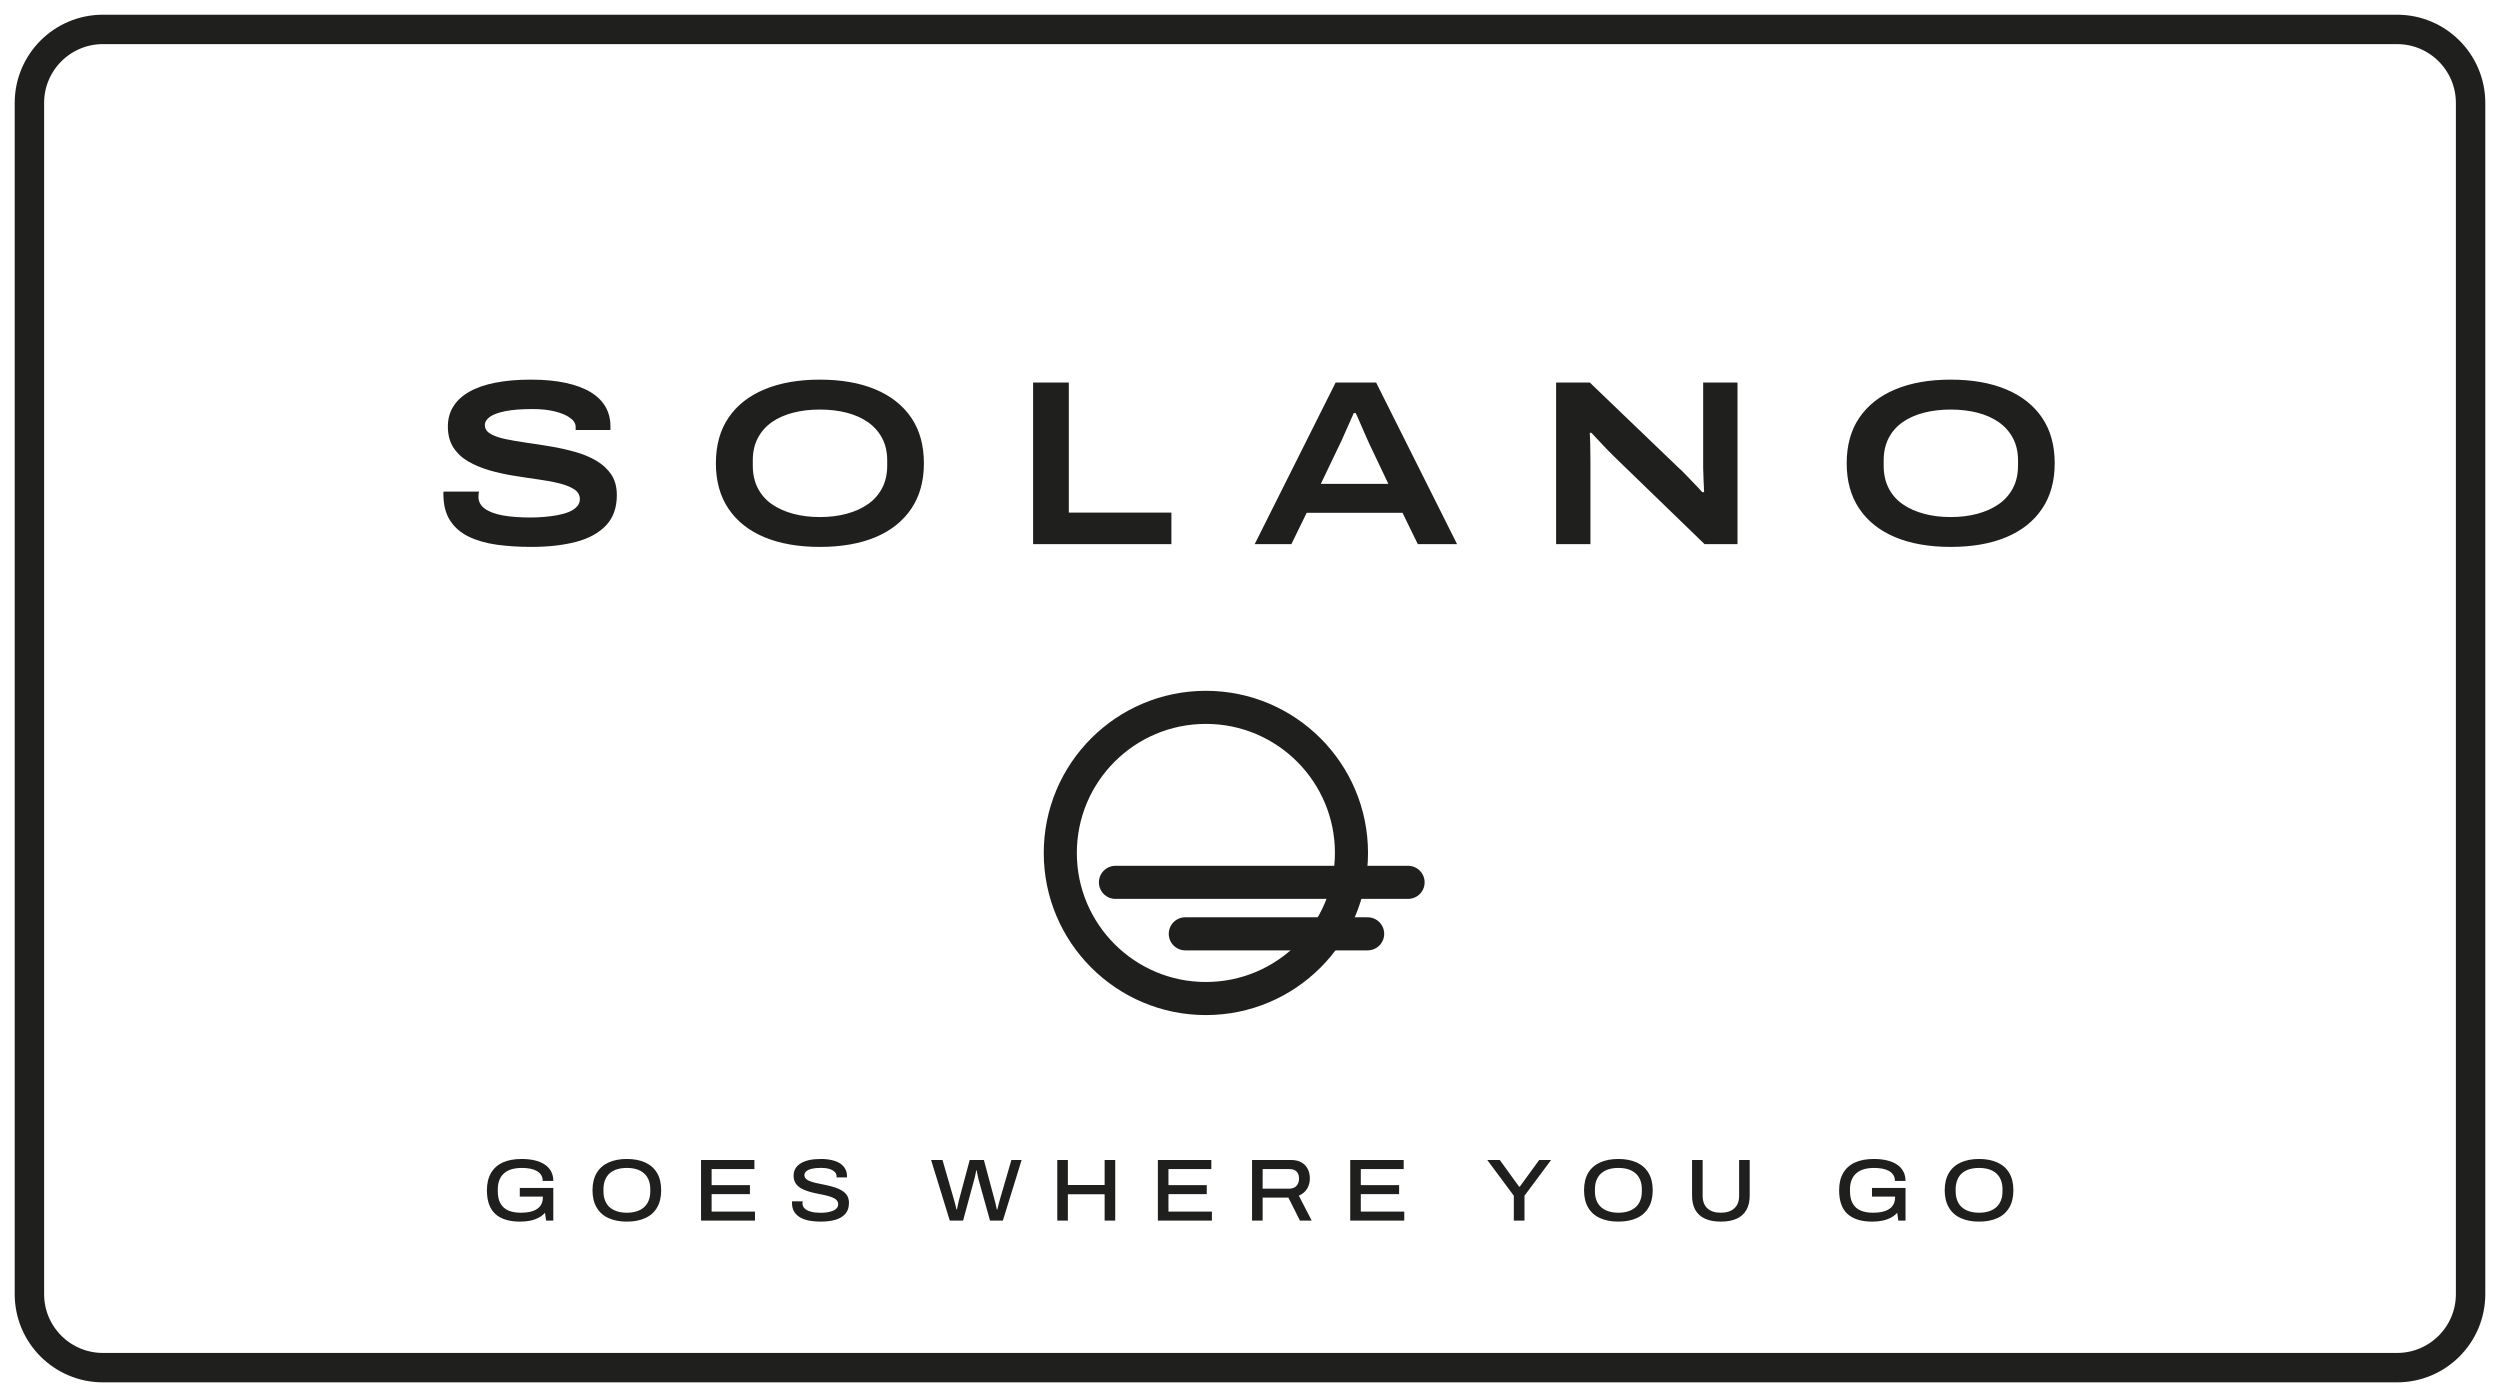
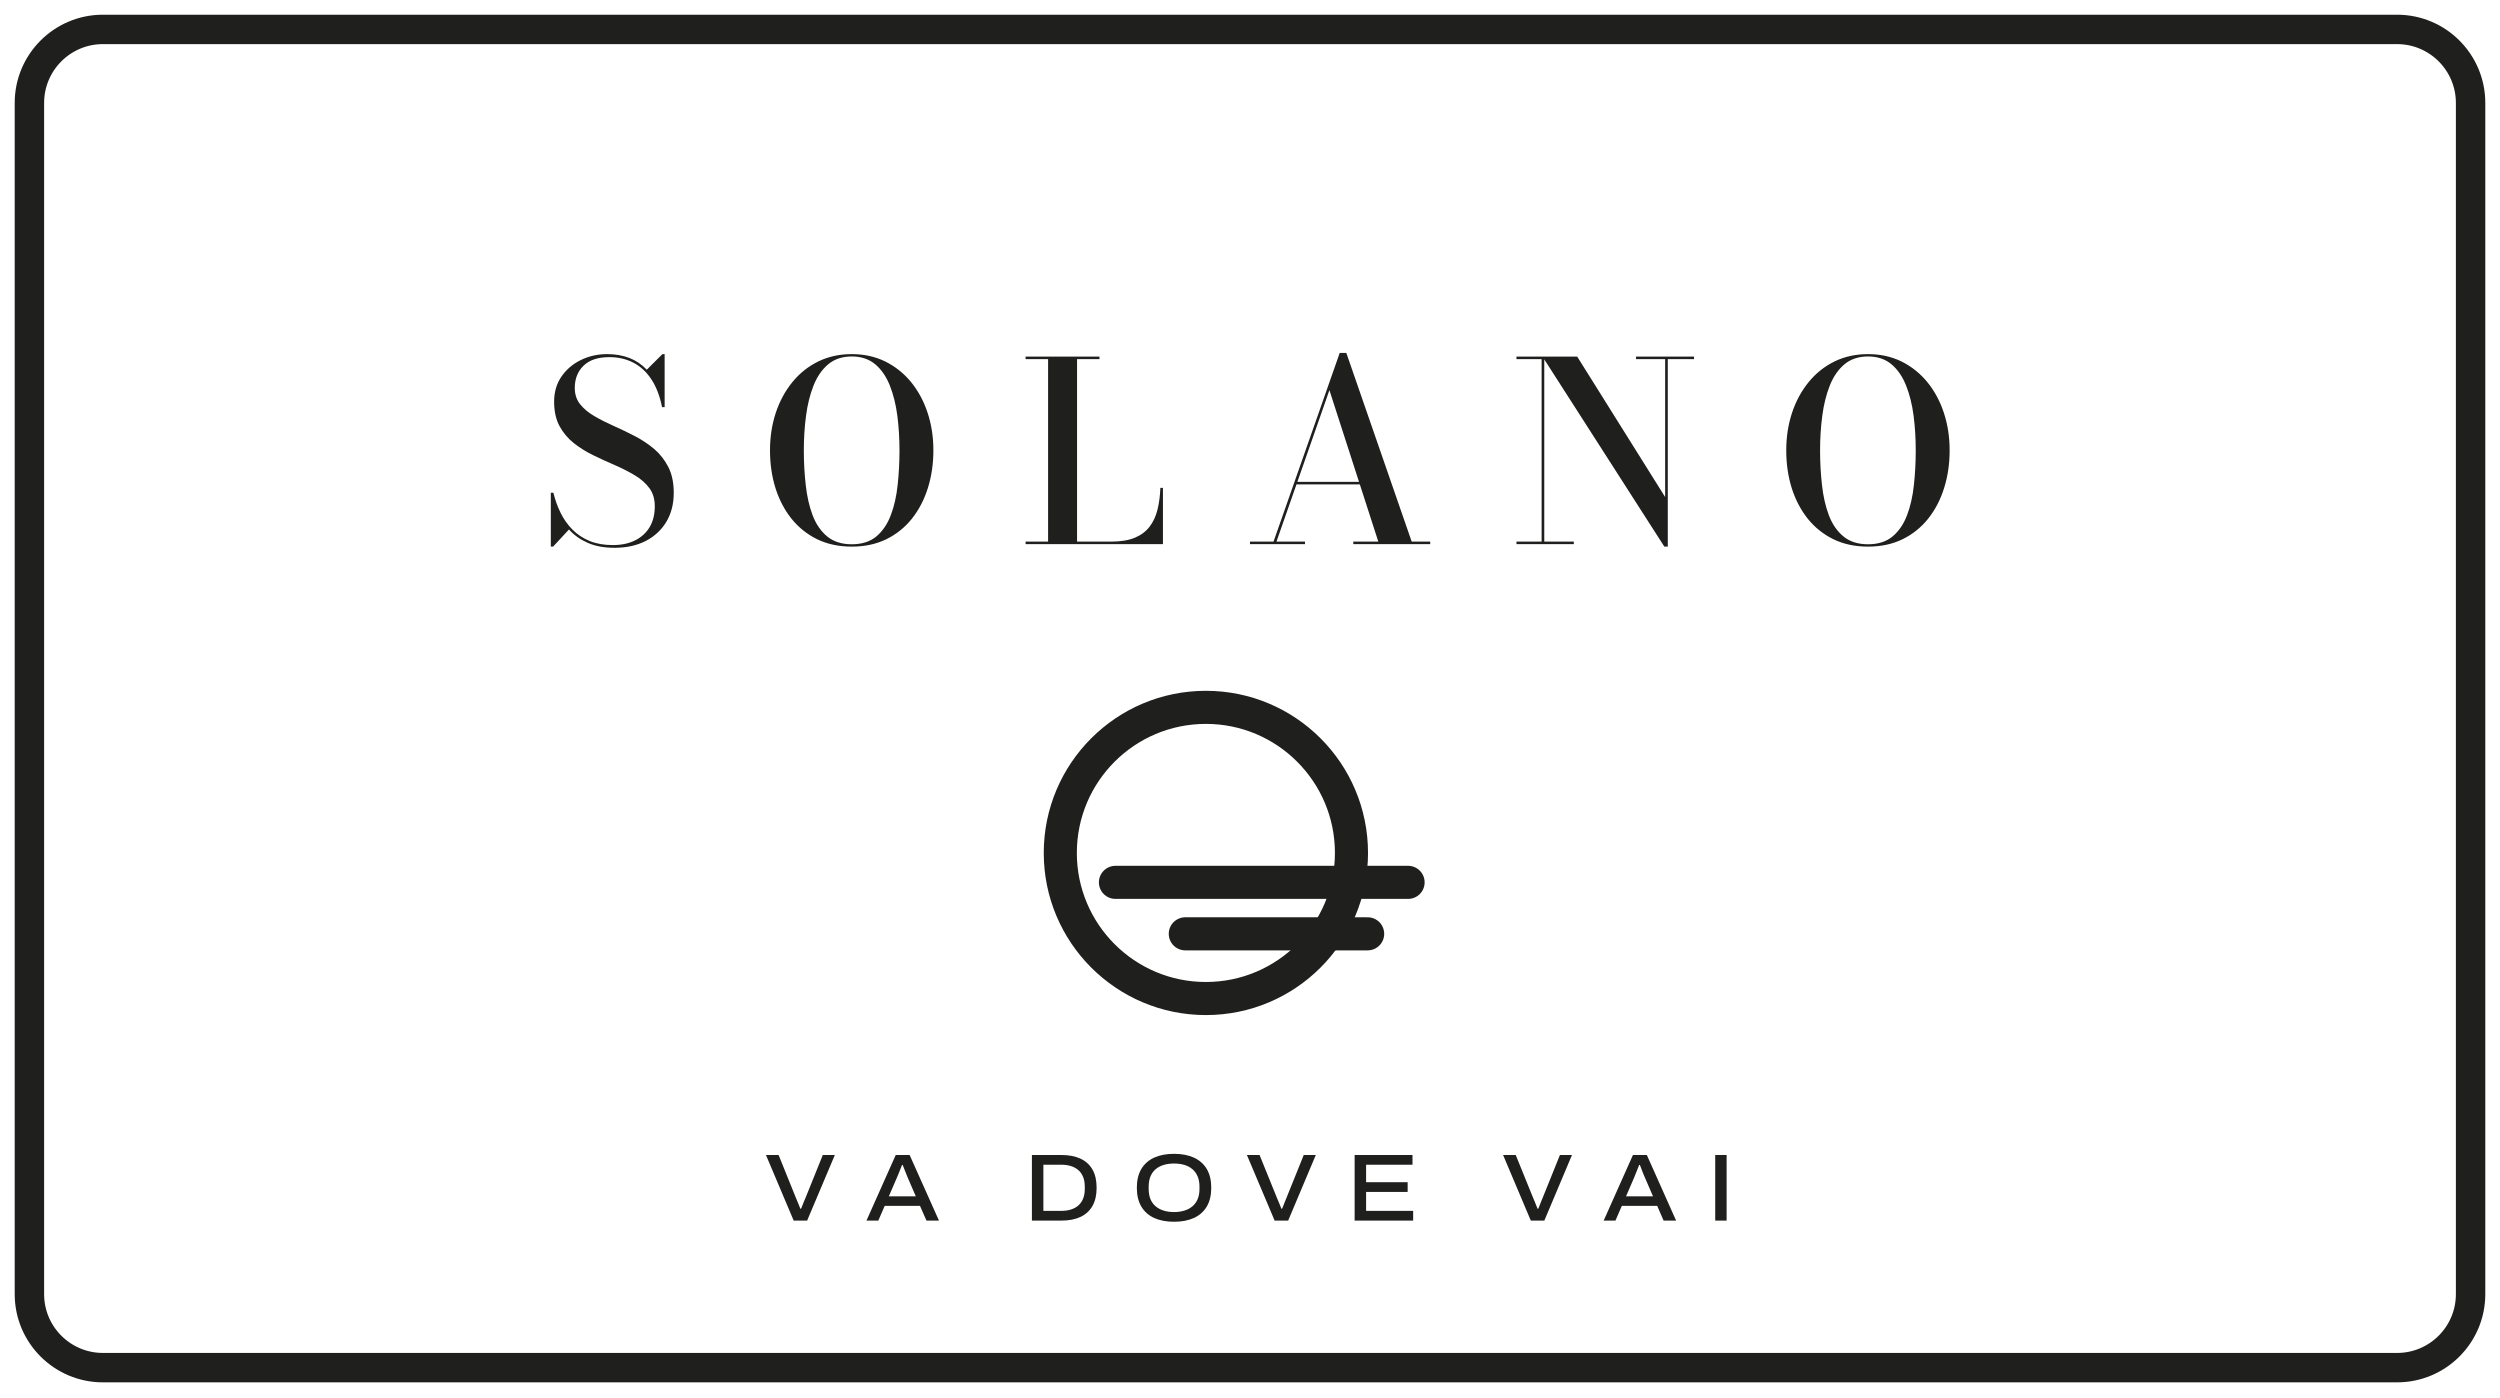
<svg xmlns="http://www.w3.org/2000/svg" viewBox="0 0 340 190" fill="#1F1F1D" color="#1F1F1D">
  <rect x="4" y="4" width="332" height="182" rx="10" fill="none" stroke="currentColor" stroke-width="4" />
-   <path d="M72.24 74.38Q69.74 74.38 67.57 74.08Q65.39 73.78 63.76 72.99Q62.13 72.21 61.22 70.8Q60.3 69.39 60.3 67.18Q60.3 67.12 60.3 67.02Q60.3 66.93 60.34 66.86H65.14Q65.1 66.99 65.09 67.17Q65.07 67.34 65.07 67.57Q65.07 68.56 65.94 69.18Q66.8 69.81 68.4 70.1Q70 70.38 72.14 70.38Q73.07 70.38 74.02 70.3Q74.96 70.22 75.82 70.06Q76.69 69.9 77.38 69.62Q78.06 69.33 78.46 68.9Q78.86 68.46 78.86 67.89Q78.86 67.06 78.11 66.56Q77.36 66.06 76.08 65.74Q74.8 65.42 73.2 65.2Q71.6 64.98 69.89 64.7Q68.18 64.43 66.58 63.97Q64.98 63.5 63.7 62.77Q62.42 62.03 61.66 60.86Q60.91 59.7 60.91 58Q60.91 56.46 61.65 55.28Q62.38 54.1 63.82 53.28Q65.26 52.46 67.36 52.05Q69.46 51.63 72.18 51.63Q74.93 51.63 76.98 52.08Q79.02 52.53 80.37 53.36Q81.71 54.19 82.37 55.36Q83.02 56.53 83.02 57.97V58.48H78.29V58.06Q78.29 57.36 77.52 56.82Q76.75 56.27 75.44 55.95Q74.13 55.63 72.46 55.63Q70.16 55.63 68.72 55.92Q67.28 56.21 66.61 56.7Q65.94 57.2 65.94 57.81Q65.94 58.54 66.69 58.99Q67.44 59.44 68.72 59.71Q70 59.98 71.6 60.21Q73.2 60.43 74.91 60.72Q76.62 61.01 78.22 61.46Q79.82 61.9 81.1 62.66Q82.38 63.41 83.14 64.54Q83.89 65.68 83.89 67.34Q83.89 69.9 82.42 71.46Q80.94 73.01 78.32 73.7Q75.7 74.38 72.24 74.38ZM111.49 74.38Q107.14 74.38 103.96 73.06Q100.78 71.73 99.07 69.18Q97.36 66.64 97.36 63.01Q97.36 59.34 99.07 56.82Q100.78 54.29 103.96 52.96Q107.14 51.63 111.49 51.63Q115.89 51.63 119.06 52.96Q122.22 54.29 123.94 56.82Q125.65 59.34 125.65 63.01Q125.65 66.64 123.94 69.18Q122.22 71.73 119.06 73.06Q115.89 74.38 111.49 74.38ZM111.5 70.32Q113.49 70.32 115.15 69.87Q116.82 69.42 118.05 68.56Q119.28 67.7 119.97 66.38Q120.66 65.07 120.66 63.34V62.61Q120.66 60.89 119.97 59.59Q119.28 58.29 118.05 57.42Q116.82 56.56 115.15 56.13Q113.49 55.7 111.5 55.7Q109.52 55.7 107.86 56.13Q106.19 56.56 104.96 57.42Q103.73 58.29 103.06 59.59Q102.38 60.89 102.38 62.61V63.34Q102.38 65.07 103.06 66.38Q103.73 67.7 104.96 68.56Q106.19 69.42 107.86 69.87Q109.52 70.32 111.5 70.32ZM140.5 74V52.02H145.36V69.71H159.31V74ZM170.64 74 181.65 52.02H187.15L198.16 74H192.82L190.74 69.74H177.71L175.63 74ZM179.63 65.81H188.82L186.26 60.43Q186.1 60.08 185.79 59.39Q185.49 58.7 185.18 57.98Q184.88 57.26 184.64 56.74Q184.4 56.21 184.37 56.18H184.11Q183.82 56.82 183.46 57.65Q183.09 58.48 182.75 59.25Q182.42 60.02 182.19 60.46ZM211.63 74V52.02H216.21L228.24 63.57Q228.66 63.92 229.23 64.53Q229.81 65.14 230.43 65.78Q231.06 66.42 231.5 66.93H231.76Q231.73 66.22 231.68 65.22Q231.63 64.21 231.63 63.57V52.02H236.3V74H231.82L219.76 62.32Q218.9 61.49 217.95 60.48Q217.01 59.47 216.43 58.86H216.21Q216.24 59.28 216.27 60.32Q216.3 61.36 216.3 62.7V74ZM265.28 74.38Q260.93 74.38 257.75 73.06Q254.58 71.73 252.86 69.18Q251.15 66.64 251.15 63.01Q251.15 59.34 252.86 56.82Q254.58 54.29 257.75 52.96Q260.93 51.63 265.28 51.63Q269.68 51.63 272.85 52.96Q276.02 54.29 277.73 56.82Q279.44 59.34 279.44 63.01Q279.44 66.64 277.73 69.18Q276.02 71.73 272.85 73.06Q269.68 74.38 265.28 74.38ZM265.3 70.32Q267.28 70.32 268.94 69.87Q270.61 69.42 271.84 68.56Q273.07 67.7 273.76 66.38Q274.45 65.07 274.45 63.34V62.61Q274.45 60.89 273.76 59.59Q273.07 58.29 271.84 57.42Q270.61 56.56 268.94 56.13Q267.28 55.7 265.3 55.7Q263.31 55.7 261.65 56.13Q259.98 56.56 258.75 57.42Q257.52 58.29 256.85 59.59Q256.18 60.89 256.18 62.61V63.34Q256.18 65.07 256.85 66.38Q257.52 67.7 258.75 68.56Q259.98 69.42 261.65 69.87Q263.31 70.32 265.3 70.32Z" />
+   <path d="M83.59 74.5Q81.46 74.5 79.94 73.83Q78.41 73.16 77.38 72.01L75.22 74.34H74.91V67.01H75.26Q75.61 68.47 76.25 69.76Q76.88 71.04 77.86 72.03Q78.83 73.01 80.18 73.57Q81.54 74.13 83.34 74.13Q85.08 74.13 86.36 73.5Q87.64 72.87 88.35 71.69Q89.05 70.51 89.05 68.84Q89.05 67.38 88.31 66.38Q87.57 65.38 86.35 64.65Q85.13 63.92 83.67 63.28Q82.2 62.65 80.74 61.94Q79.28 61.24 78.06 60.28Q76.84 59.32 76.1 57.96Q75.36 56.59 75.36 54.63Q75.36 52.66 76.36 51.21Q77.36 49.76 79 48.96Q80.64 48.16 82.58 48.16Q84.23 48.16 85.59 48.68Q86.95 49.21 87.96 50.28L90.09 48.16H90.39V55.37H90.04Q89.59 53.11 88.59 51.6Q87.6 50.08 86.15 49.33Q84.69 48.57 82.87 48.57Q80.56 48.57 79.37 49.73Q78.17 50.89 78.17 52.76Q78.17 54.07 78.9 54.98Q79.64 55.9 80.83 56.59Q82.03 57.29 83.47 57.93Q84.91 58.57 86.34 59.31Q87.78 60.06 88.98 61.07Q90.17 62.09 90.9 63.53Q91.63 64.97 91.63 67.02Q91.63 69.29 90.62 70.97Q89.61 72.65 87.8 73.58Q85.99 74.5 83.59 74.5ZM115.84 74.34Q113.21 74.34 111.14 73.34Q109.08 72.33 107.64 70.54Q106.21 68.74 105.46 66.37Q104.72 63.99 104.72 61.25Q104.72 58.51 105.51 56.13Q106.3 53.76 107.77 51.96Q109.23 50.17 111.28 49.16Q113.33 48.16 115.84 48.16Q118.35 48.16 120.39 49.16Q122.43 50.17 123.9 51.96Q125.37 53.76 126.15 56.13Q126.94 58.51 126.94 61.25Q126.94 63.99 126.19 66.37Q125.45 68.74 124.02 70.54Q122.59 72.33 120.53 73.34Q118.47 74.34 115.84 74.34ZM115.84 74.02Q117.91 74.02 119.19 72.95Q120.46 71.88 121.15 70.06Q121.84 68.25 122.08 65.96Q122.33 63.67 122.33 61.25Q122.33 58.82 122.04 56.54Q121.74 54.25 121.02 52.44Q120.3 50.62 119.04 49.55Q117.77 48.48 115.84 48.48Q113.9 48.48 112.63 49.55Q111.36 50.62 110.64 52.44Q109.92 54.25 109.62 56.54Q109.32 58.82 109.32 61.25Q109.32 63.67 109.58 65.96Q109.83 68.25 110.51 70.06Q111.2 71.88 112.49 72.95Q113.78 74.02 115.84 74.02ZM139.48 74V73.66H142.54V48.84H139.48V48.5H149.53V48.84H146.48V73.66H151.1Q153.06 73.66 154.34 73.13Q155.61 72.6 156.35 71.62Q157.09 70.65 157.42 69.31Q157.75 67.97 157.81 66.35H158.16V74ZM176.22 65.88V65.53H186.82V65.88ZM183.1 48 191.99 73.66H194.51V74H184.05V73.66H187.45L180.8 53.06L173.6 73.66H177.48V74H170V73.66H173.2L182.2 48ZM210.02 48.5V73.66H214.04V74H206.24V73.66H209.66V48.84H206.24V48.5ZM230.39 48.5V48.84H226.82V74.34H226.35L209.78 48.5H214.5L226.46 67.6V48.84H222.5V48.5ZM254.05 74.34Q251.42 74.34 249.35 73.34Q247.29 72.33 245.85 70.54Q244.42 68.74 243.67 66.37Q242.93 63.99 242.93 61.25Q242.93 58.51 243.72 56.13Q244.51 53.76 245.98 51.96Q247.44 50.17 249.49 49.16Q251.54 48.16 254.05 48.16Q256.56 48.16 258.6 49.16Q260.64 50.17 262.11 51.96Q263.58 53.76 264.36 56.13Q265.15 58.51 265.15 61.25Q265.15 63.99 264.4 66.37Q263.66 68.74 262.23 70.54Q260.8 72.33 258.74 73.34Q256.68 74.34 254.05 74.34ZM254.05 74.02Q256.12 74.02 257.4 72.95Q258.67 71.88 259.36 70.06Q260.05 68.25 260.29 65.96Q260.54 63.67 260.54 61.25Q260.54 58.82 260.25 56.54Q259.95 54.25 259.23 52.44Q258.51 50.62 257.25 49.55Q255.98 48.48 254.05 48.48Q252.11 48.48 250.84 49.55Q249.57 50.62 248.85 52.44Q248.13 54.25 247.83 56.54Q247.53 58.82 247.53 61.25Q247.53 63.67 247.79 65.96Q248.04 68.25 248.72 70.06Q249.41 71.88 250.7 72.95Q251.99 74.02 254.05 74.02Z" />
  <g fill="none" stroke="currentColor" stroke-width="4.5" stroke-linecap="round">
    <circle cx="164.0" cy="116.0" r="19.8" />
    <path d="M151.7 120.0H191.5M161.2 127.0H186.0" />
  </g>
-   <path d="M70.72 166.14Q68.51 166.14 67.36 165.1Q66.22 164.05 66.22 161.88Q66.22 160.47 66.78 159.52Q67.34 158.57 68.39 158.09Q69.45 157.62 70.94 157.62Q71.9 157.62 72.68 157.8Q73.47 157.98 74.05 158.35Q74.62 158.72 74.93 159.28Q75.25 159.84 75.25 160.61H73.81Q73.81 160.12 73.58 159.78Q73.36 159.44 72.96 159.23Q72.57 159.02 72.06 158.93Q71.55 158.84 70.99 158.84Q70.25 158.84 69.64 159Q69.04 159.17 68.6 159.53Q68.17 159.88 67.94 160.43Q67.7 160.98 67.7 161.75V162.01Q67.7 163.05 68.08 163.69Q68.45 164.34 69.14 164.63Q69.84 164.93 70.8 164.93Q71.83 164.93 72.5 164.69Q73.17 164.44 73.5 163.98Q73.83 163.52 73.83 162.86V162.74H70.69V161.56H75.25V166H74.27L74.12 164.94Q73.73 165.37 73.21 165.63Q72.68 165.9 72.06 166.02Q71.43 166.14 70.72 166.14ZM85.25 166.14Q83.81 166.14 82.76 165.66Q81.71 165.19 81.15 164.23Q80.58 163.28 80.58 161.88Q80.58 160.47 81.15 159.52Q81.71 158.58 82.76 158.1Q83.81 157.62 85.25 157.62Q86.71 157.62 87.75 158.1Q88.8 158.58 89.36 159.52Q89.92 160.47 89.92 161.88Q89.92 163.28 89.36 164.23Q88.8 165.19 87.75 165.66Q86.71 166.14 85.25 166.14ZM85.25 164.93Q85.97 164.93 86.55 164.75Q87.14 164.57 87.56 164.21Q87.98 163.85 88.21 163.3Q88.44 162.75 88.44 162.01V161.75Q88.44 161.01 88.21 160.46Q87.98 159.91 87.56 159.55Q87.14 159.19 86.55 159.01Q85.97 158.84 85.25 158.84Q84.54 158.84 83.95 159.01Q83.37 159.19 82.94 159.55Q82.52 159.91 82.3 160.46Q82.07 161.01 82.07 161.75V162.01Q82.07 162.75 82.3 163.3Q82.52 163.85 82.94 164.21Q83.37 164.57 83.95 164.75Q84.54 164.93 85.25 164.93ZM95.34 166V157.76H102.6V158.99H96.78V161.18H101.99V162.4H96.78V164.78H102.68V166ZM111.62 166.14Q110.83 166.14 110.12 166.02Q109.41 165.89 108.87 165.6Q108.33 165.3 108.02 164.81Q107.71 164.32 107.71 163.58Q107.71 163.53 107.71 163.47Q107.72 163.42 107.72 163.38H109.16Q109.15 163.43 109.15 163.5Q109.14 163.57 109.14 163.65Q109.14 164.07 109.44 164.36Q109.74 164.65 110.3 164.79Q110.86 164.94 111.6 164.94Q111.97 164.94 112.32 164.9Q112.67 164.86 112.97 164.77Q113.27 164.69 113.5 164.56Q113.73 164.42 113.86 164.23Q113.99 164.04 113.99 163.78Q113.99 163.41 113.74 163.18Q113.48 162.94 113.05 162.79Q112.62 162.64 112.08 162.52Q111.54 162.41 110.96 162.29Q110.39 162.18 109.85 162Q109.31 161.83 108.87 161.57Q108.44 161.3 108.19 160.9Q107.93 160.49 107.93 159.89Q107.93 159.36 108.17 158.93Q108.41 158.51 108.89 158.22Q109.36 157.92 110.05 157.77Q110.74 157.62 111.64 157.62Q112.49 157.62 113.15 157.78Q113.81 157.93 114.26 158.23Q114.72 158.54 114.95 158.97Q115.19 159.4 115.19 159.95V160.13H113.77V159.96Q113.77 159.62 113.51 159.37Q113.25 159.12 112.78 158.97Q112.31 158.83 111.69 158.83Q110.92 158.83 110.41 158.95Q109.91 159.07 109.65 159.3Q109.4 159.52 109.4 159.82Q109.4 160.15 109.66 160.36Q109.91 160.58 110.34 160.71Q110.78 160.85 111.32 160.96Q111.86 161.07 112.43 161.19Q113.01 161.32 113.55 161.49Q114.09 161.66 114.52 161.93Q114.95 162.2 115.21 162.6Q115.46 163.01 115.46 163.6Q115.46 164.52 114.97 165.08Q114.48 165.64 113.62 165.89Q112.75 166.14 111.62 166.14ZM129.17 166 126.63 157.76H128.18L129.76 163.22Q129.81 163.35 129.86 163.58Q129.92 163.8 129.98 164.05Q130.03 164.29 130.07 164.48H130.15Q130.18 164.33 130.21 164.16Q130.25 163.98 130.29 163.8Q130.33 163.62 130.36 163.47Q130.4 163.32 130.42 163.22L131.88 157.76H133.81L135.27 163.22Q135.31 163.35 135.37 163.58Q135.42 163.8 135.47 164.05Q135.53 164.29 135.56 164.48H135.64Q135.67 164.34 135.71 164.17Q135.75 163.99 135.8 163.82Q135.85 163.64 135.89 163.49Q135.93 163.33 135.96 163.22L137.55 157.76H138.94L136.39 166H134.64L133.1 160.47Q133.06 160.31 133.01 160.08Q132.95 159.85 132.91 159.61Q132.86 159.37 132.83 159.18H132.76Q132.74 159.37 132.68 159.62Q132.63 159.87 132.58 160.09Q132.53 160.32 132.48 160.47L130.98 166ZM143.79 166V157.76H145.23V161.16H150.23V157.76H151.67V166H150.23V162.42H145.23V166ZM157.47 166V157.76H164.74V158.99H158.91V161.18H164.12V162.4H158.91V164.78H164.82V166ZM170.28 166V157.76H175.58Q176.44 157.76 177 158.09Q177.57 158.41 177.85 158.98Q178.14 159.54 178.14 160.27Q178.14 161.06 177.76 161.68Q177.37 162.3 176.64 162.61L178.39 166H176.79L175.22 162.87H171.72V166ZM171.72 161.66H175.32Q175.97 161.66 176.32 161.28Q176.67 160.9 176.67 160.28Q176.67 159.87 176.52 159.58Q176.36 159.29 176.06 159.14Q175.76 158.99 175.32 158.99H171.72ZM183.63 166V157.76H190.9V158.99H185.07V161.18H190.28V162.4H185.07V164.78H190.98V166ZM205.88 166V162.62L202.27 157.76H203.97L206.6 161.39H206.69L209.33 157.76H210.95L207.33 162.62V166ZM220.09 166.14Q218.65 166.14 217.6 165.66Q216.55 165.19 215.99 164.23Q215.43 163.28 215.43 161.88Q215.43 160.47 215.99 159.52Q216.55 158.58 217.6 158.1Q218.65 157.62 220.09 157.62Q221.55 157.62 222.6 158.1Q223.64 158.58 224.2 159.52Q224.77 160.47 224.77 161.88Q224.77 163.28 224.2 164.23Q223.64 165.19 222.6 165.66Q221.55 166.14 220.09 166.14ZM220.1 164.93Q220.81 164.93 221.4 164.75Q221.98 164.57 222.41 164.21Q222.83 163.85 223.06 163.3Q223.29 162.75 223.29 162.01V161.75Q223.29 161.01 223.06 160.46Q222.83 159.91 222.41 159.55Q221.98 159.19 221.4 159.01Q220.81 158.84 220.1 158.84Q219.38 158.84 218.8 159.01Q218.21 159.19 217.79 159.55Q217.37 159.91 217.14 160.46Q216.91 161.01 216.91 161.75V162.01Q216.91 162.75 217.14 163.3Q217.37 163.85 217.79 164.21Q218.21 164.57 218.8 164.75Q219.38 164.93 220.1 164.93ZM234.03 166.14Q232.75 166.14 231.88 165.74Q231.01 165.34 230.56 164.55Q230.12 163.76 230.12 162.61V157.76H231.56V162.62Q231.56 163.74 232.2 164.33Q232.85 164.93 234.03 164.93Q235.22 164.93 235.87 164.33Q236.52 163.74 236.52 162.62V157.76H237.96V162.61Q237.96 163.76 237.51 164.55Q237.07 165.34 236.19 165.74Q235.32 166.14 234.03 166.14ZM254.62 166.14Q252.41 166.14 251.26 165.1Q250.12 164.05 250.12 161.88Q250.12 160.47 250.68 159.52Q251.24 158.57 252.29 158.09Q253.35 157.62 254.84 157.62Q255.8 157.62 256.58 157.8Q257.37 157.98 257.95 158.35Q258.52 158.72 258.83 159.28Q259.15 159.84 259.15 160.61H257.71Q257.71 160.12 257.48 159.78Q257.26 159.44 256.86 159.23Q256.47 159.02 255.96 158.93Q255.45 158.84 254.89 158.84Q254.15 158.84 253.54 159Q252.94 159.17 252.5 159.53Q252.07 159.88 251.84 160.43Q251.6 160.98 251.6 161.75V162.01Q251.6 163.05 251.98 163.69Q252.35 164.34 253.04 164.63Q253.74 164.93 254.7 164.93Q255.73 164.93 256.4 164.69Q257.07 164.44 257.4 163.98Q257.73 163.52 257.73 162.86V162.74H254.59V161.56H259.15V166H258.17L258.02 164.94Q257.63 165.37 257.11 165.63Q256.58 165.9 255.96 166.02Q255.33 166.14 254.62 166.14ZM269.15 166.14Q267.71 166.14 266.66 165.66Q265.61 165.19 265.05 164.23Q264.48 163.28 264.48 161.88Q264.48 160.47 265.05 159.52Q265.61 158.58 266.66 158.1Q267.71 157.62 269.15 157.62Q270.61 157.62 271.65 158.1Q272.7 158.58 273.26 159.52Q273.82 160.47 273.82 161.88Q273.82 163.28 273.26 164.23Q272.7 165.19 271.65 165.66Q270.61 166.14 269.15 166.14ZM269.15 164.93Q269.87 164.93 270.45 164.75Q271.04 164.57 271.46 164.21Q271.88 163.85 272.11 163.3Q272.34 162.75 272.34 162.01V161.75Q272.34 161.01 272.11 160.46Q271.88 159.91 271.46 159.55Q271.04 159.19 270.45 159.01Q269.87 158.84 269.15 158.84Q268.44 158.84 267.85 159.01Q267.27 159.19 266.84 159.55Q266.42 159.91 266.2 160.46Q265.97 161.01 265.97 161.75V162.01Q265.97 162.75 266.2 163.3Q266.42 163.85 266.84 164.21Q267.27 164.57 267.85 164.75Q268.44 164.93 269.15 164.93Z" />
+   <path d="M107.94 166 104.17 157.08H105.89L108.24 162.9Q108.34 163.12 108.45 163.4Q108.56 163.68 108.67 163.94Q108.78 164.2 108.85 164.39H108.94Q109.02 164.21 109.12 163.96Q109.22 163.7 109.33 163.42Q109.45 163.15 109.55 162.91L111.9 157.08H113.54L109.77 166ZM117.84 166 121.82 157.08H123.71L127.7 166H126L125.12 164H120.32L119.45 166ZM120.88 162.7H124.55L123.46 160.18Q123.41 160.04 123.31 159.81Q123.21 159.57 123.11 159.31Q123.01 159.04 122.91 158.8Q122.82 158.56 122.76 158.43H122.68Q122.57 158.69 122.44 159.03Q122.3 159.37 122.18 159.68Q122.05 159.99 121.97 160.18ZM140.34 166V157.08H144.36Q145.86 157.08 146.93 157.57Q148 158.06 148.57 159.05Q149.14 160.03 149.14 161.54Q149.14 163.03 148.57 164.02Q148 165.01 146.93 165.51Q145.86 166 144.36 166ZM141.9 164.68H144.32Q145.04 164.68 145.63 164.5Q146.22 164.32 146.65 163.95Q147.07 163.58 147.3 163.02Q147.53 162.45 147.53 161.69V161.4Q147.53 160.62 147.3 160.06Q147.07 159.49 146.65 159.13Q146.22 158.76 145.63 158.58Q145.04 158.4 144.32 158.4H141.9ZM159.67 166.16Q158.1 166.16 156.96 165.64Q155.83 165.12 155.22 164.09Q154.61 163.06 154.61 161.54Q154.61 160.01 155.22 158.98Q155.83 157.96 156.96 157.44Q158.1 156.92 159.67 156.92Q161.24 156.92 162.38 157.44Q163.51 157.96 164.12 158.98Q164.73 160.01 164.73 161.54Q164.73 163.06 164.12 164.09Q163.51 165.12 162.38 165.64Q161.24 166.16 159.67 166.16ZM159.67 164.84Q160.45 164.84 161.08 164.64Q161.71 164.45 162.17 164.06Q162.63 163.67 162.88 163.08Q163.13 162.48 163.13 161.68V161.39Q163.13 160.59 162.88 160Q162.63 159.4 162.17 159.01Q161.71 158.62 161.08 158.43Q160.45 158.24 159.67 158.24Q158.89 158.24 158.26 158.43Q157.63 158.62 157.17 159.01Q156.71 159.4 156.46 160Q156.22 160.59 156.22 161.39V161.68Q156.22 162.48 156.46 163.08Q156.71 163.67 157.17 164.06Q157.63 164.45 158.26 164.64Q158.89 164.84 159.67 164.84ZM173.35 166 169.58 157.08H171.3L173.66 162.9Q173.76 163.12 173.87 163.4Q173.98 163.68 174.09 163.94Q174.19 164.2 174.27 164.39H174.36Q174.44 164.21 174.54 163.96Q174.64 163.7 174.75 163.42Q174.86 163.15 174.96 162.91L177.31 157.08H178.95L175.19 166ZM184.23 166V157.08H192.1V158.4H185.79V160.78H191.44V162.1H185.79V164.68H192.19V166ZM208.19 166 204.42 157.08H206.14L208.5 162.9Q208.6 163.12 208.71 163.4Q208.82 163.68 208.93 163.94Q209.03 164.2 209.11 164.39H209.2Q209.28 164.21 209.38 163.96Q209.48 163.7 209.59 163.42Q209.7 163.15 209.8 162.91L212.15 157.08H213.79L210.03 166ZM218.1 166 222.08 157.08H223.97L227.95 166H226.25L225.38 164H220.57L219.7 166ZM221.14 162.7H224.81L223.72 160.18Q223.66 160.04 223.56 159.81Q223.47 159.57 223.36 159.31Q223.26 159.04 223.17 158.8Q223.07 158.56 223.02 158.43H222.93Q222.83 158.69 222.69 159.03Q222.56 159.37 222.43 159.68Q222.31 159.99 222.23 160.18ZM233.27 166V157.08H234.82V166Z" />
</svg>
